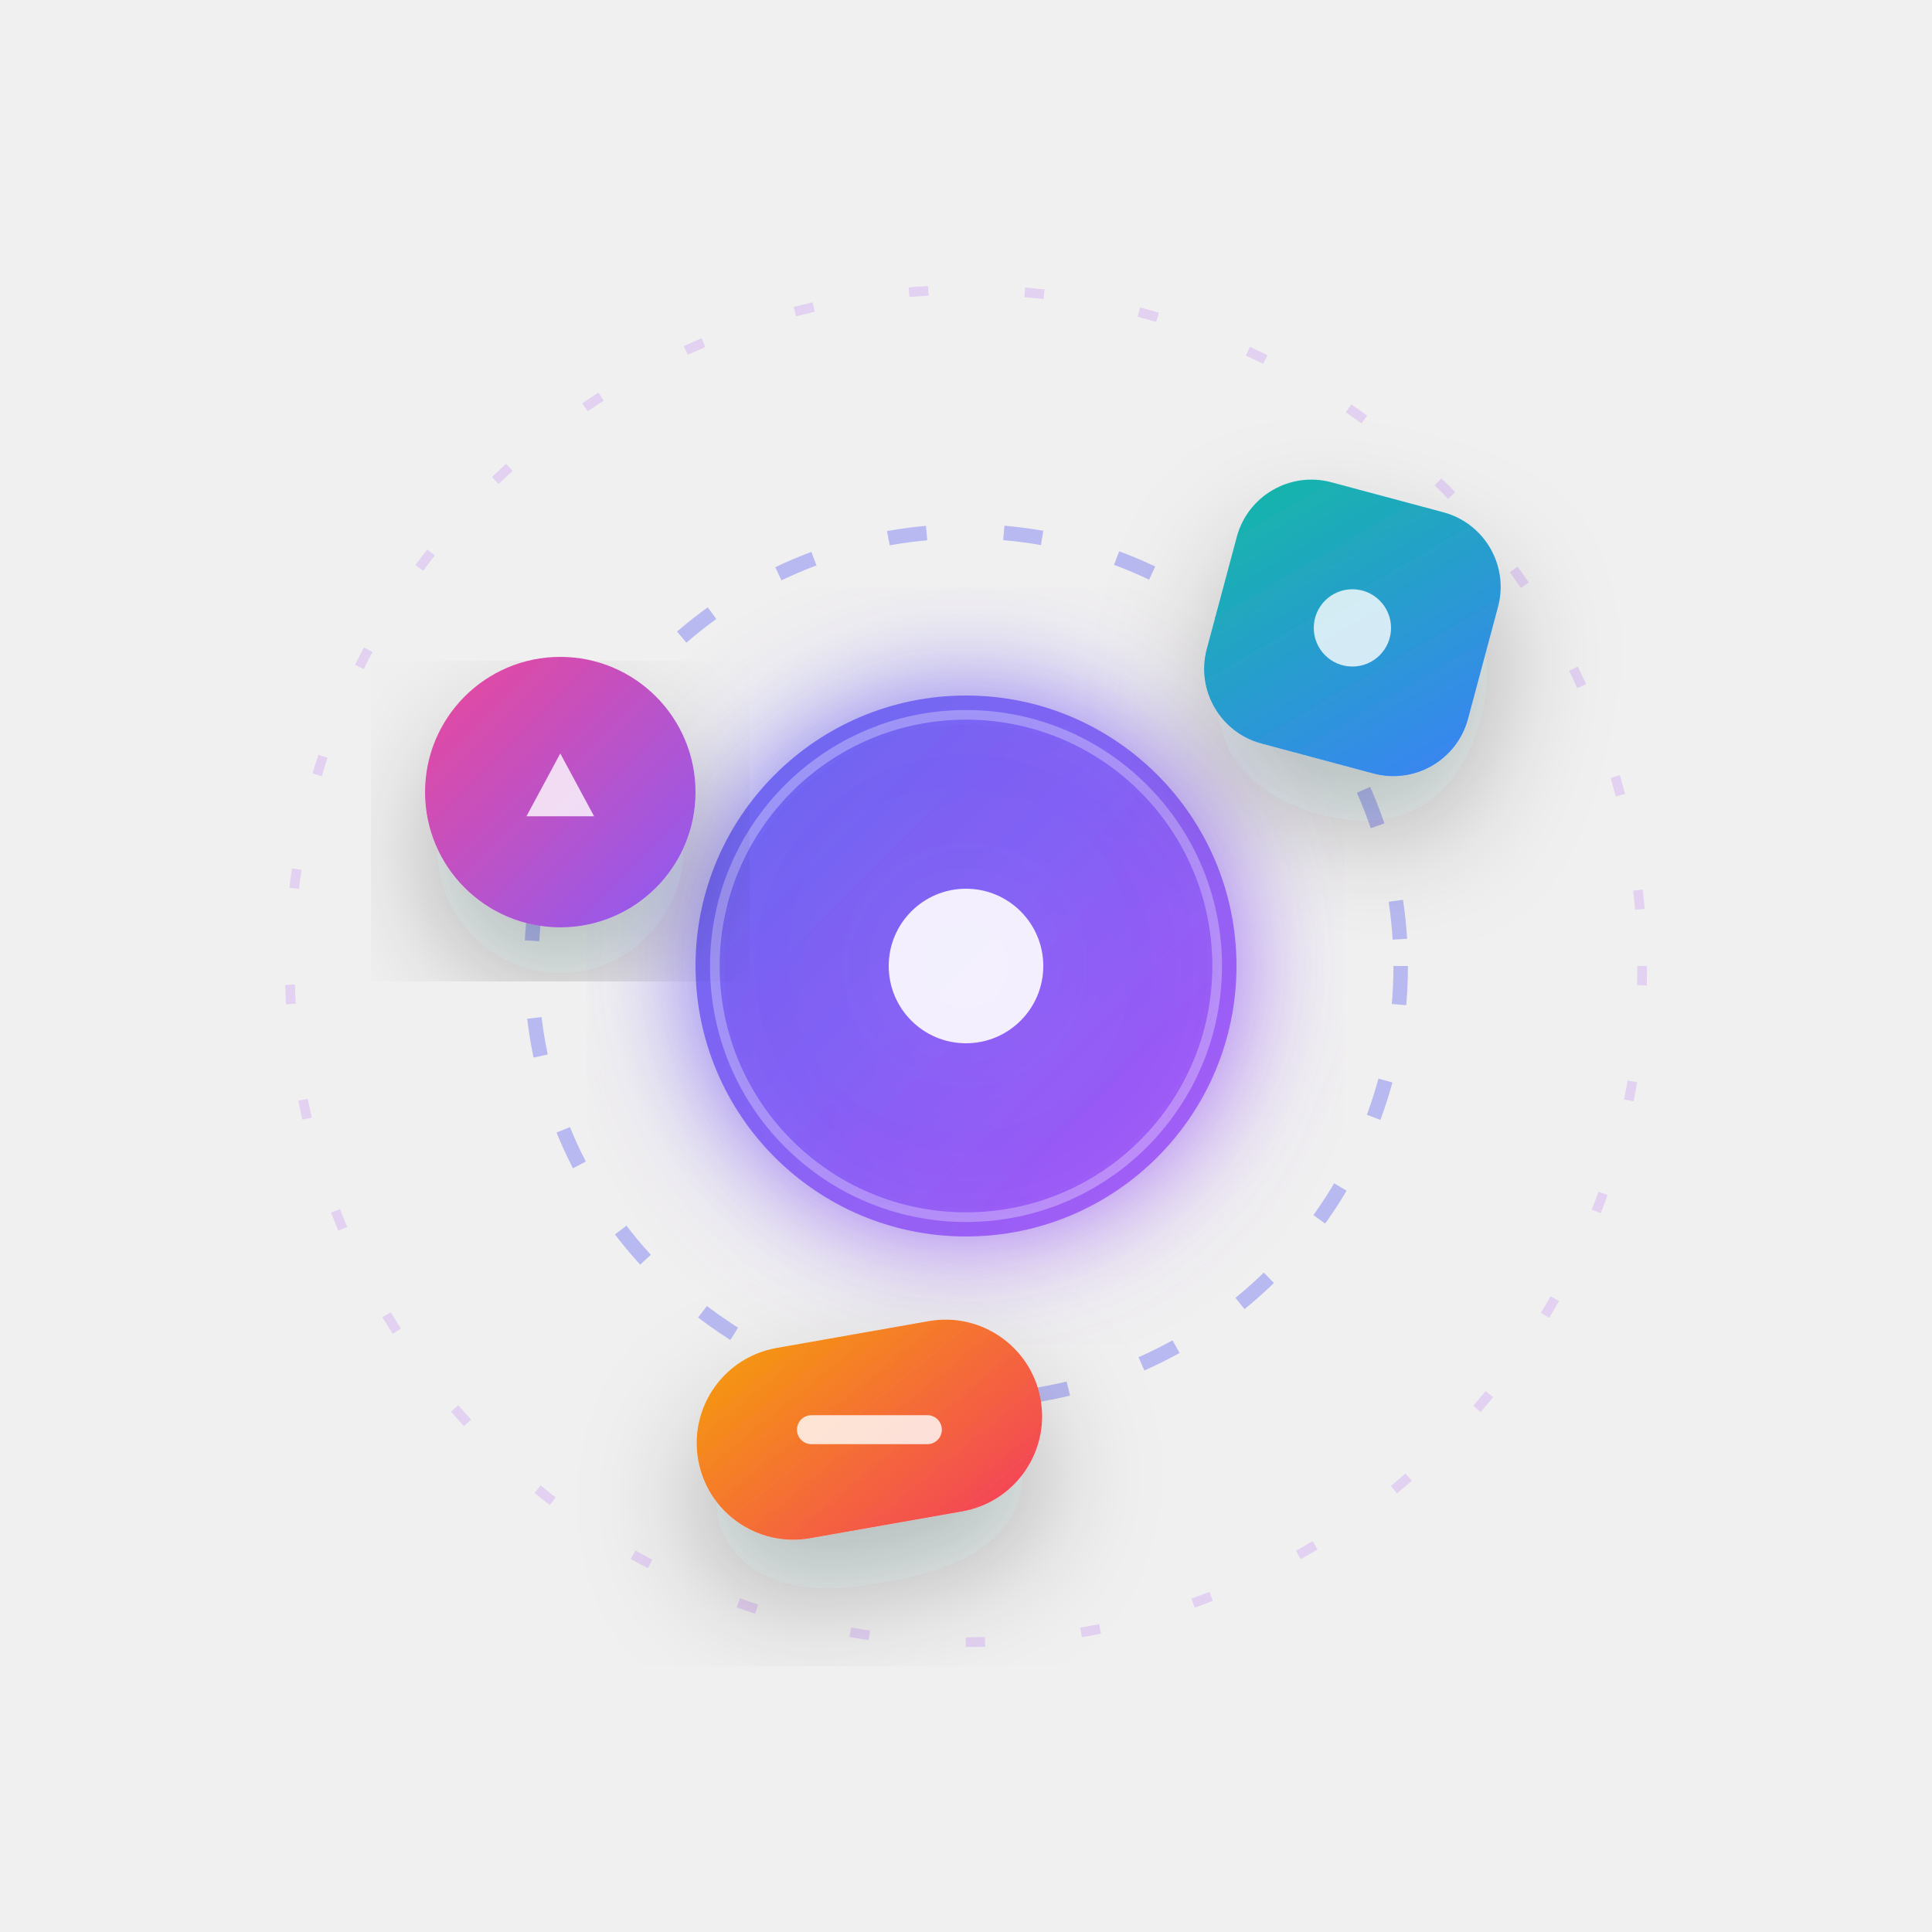
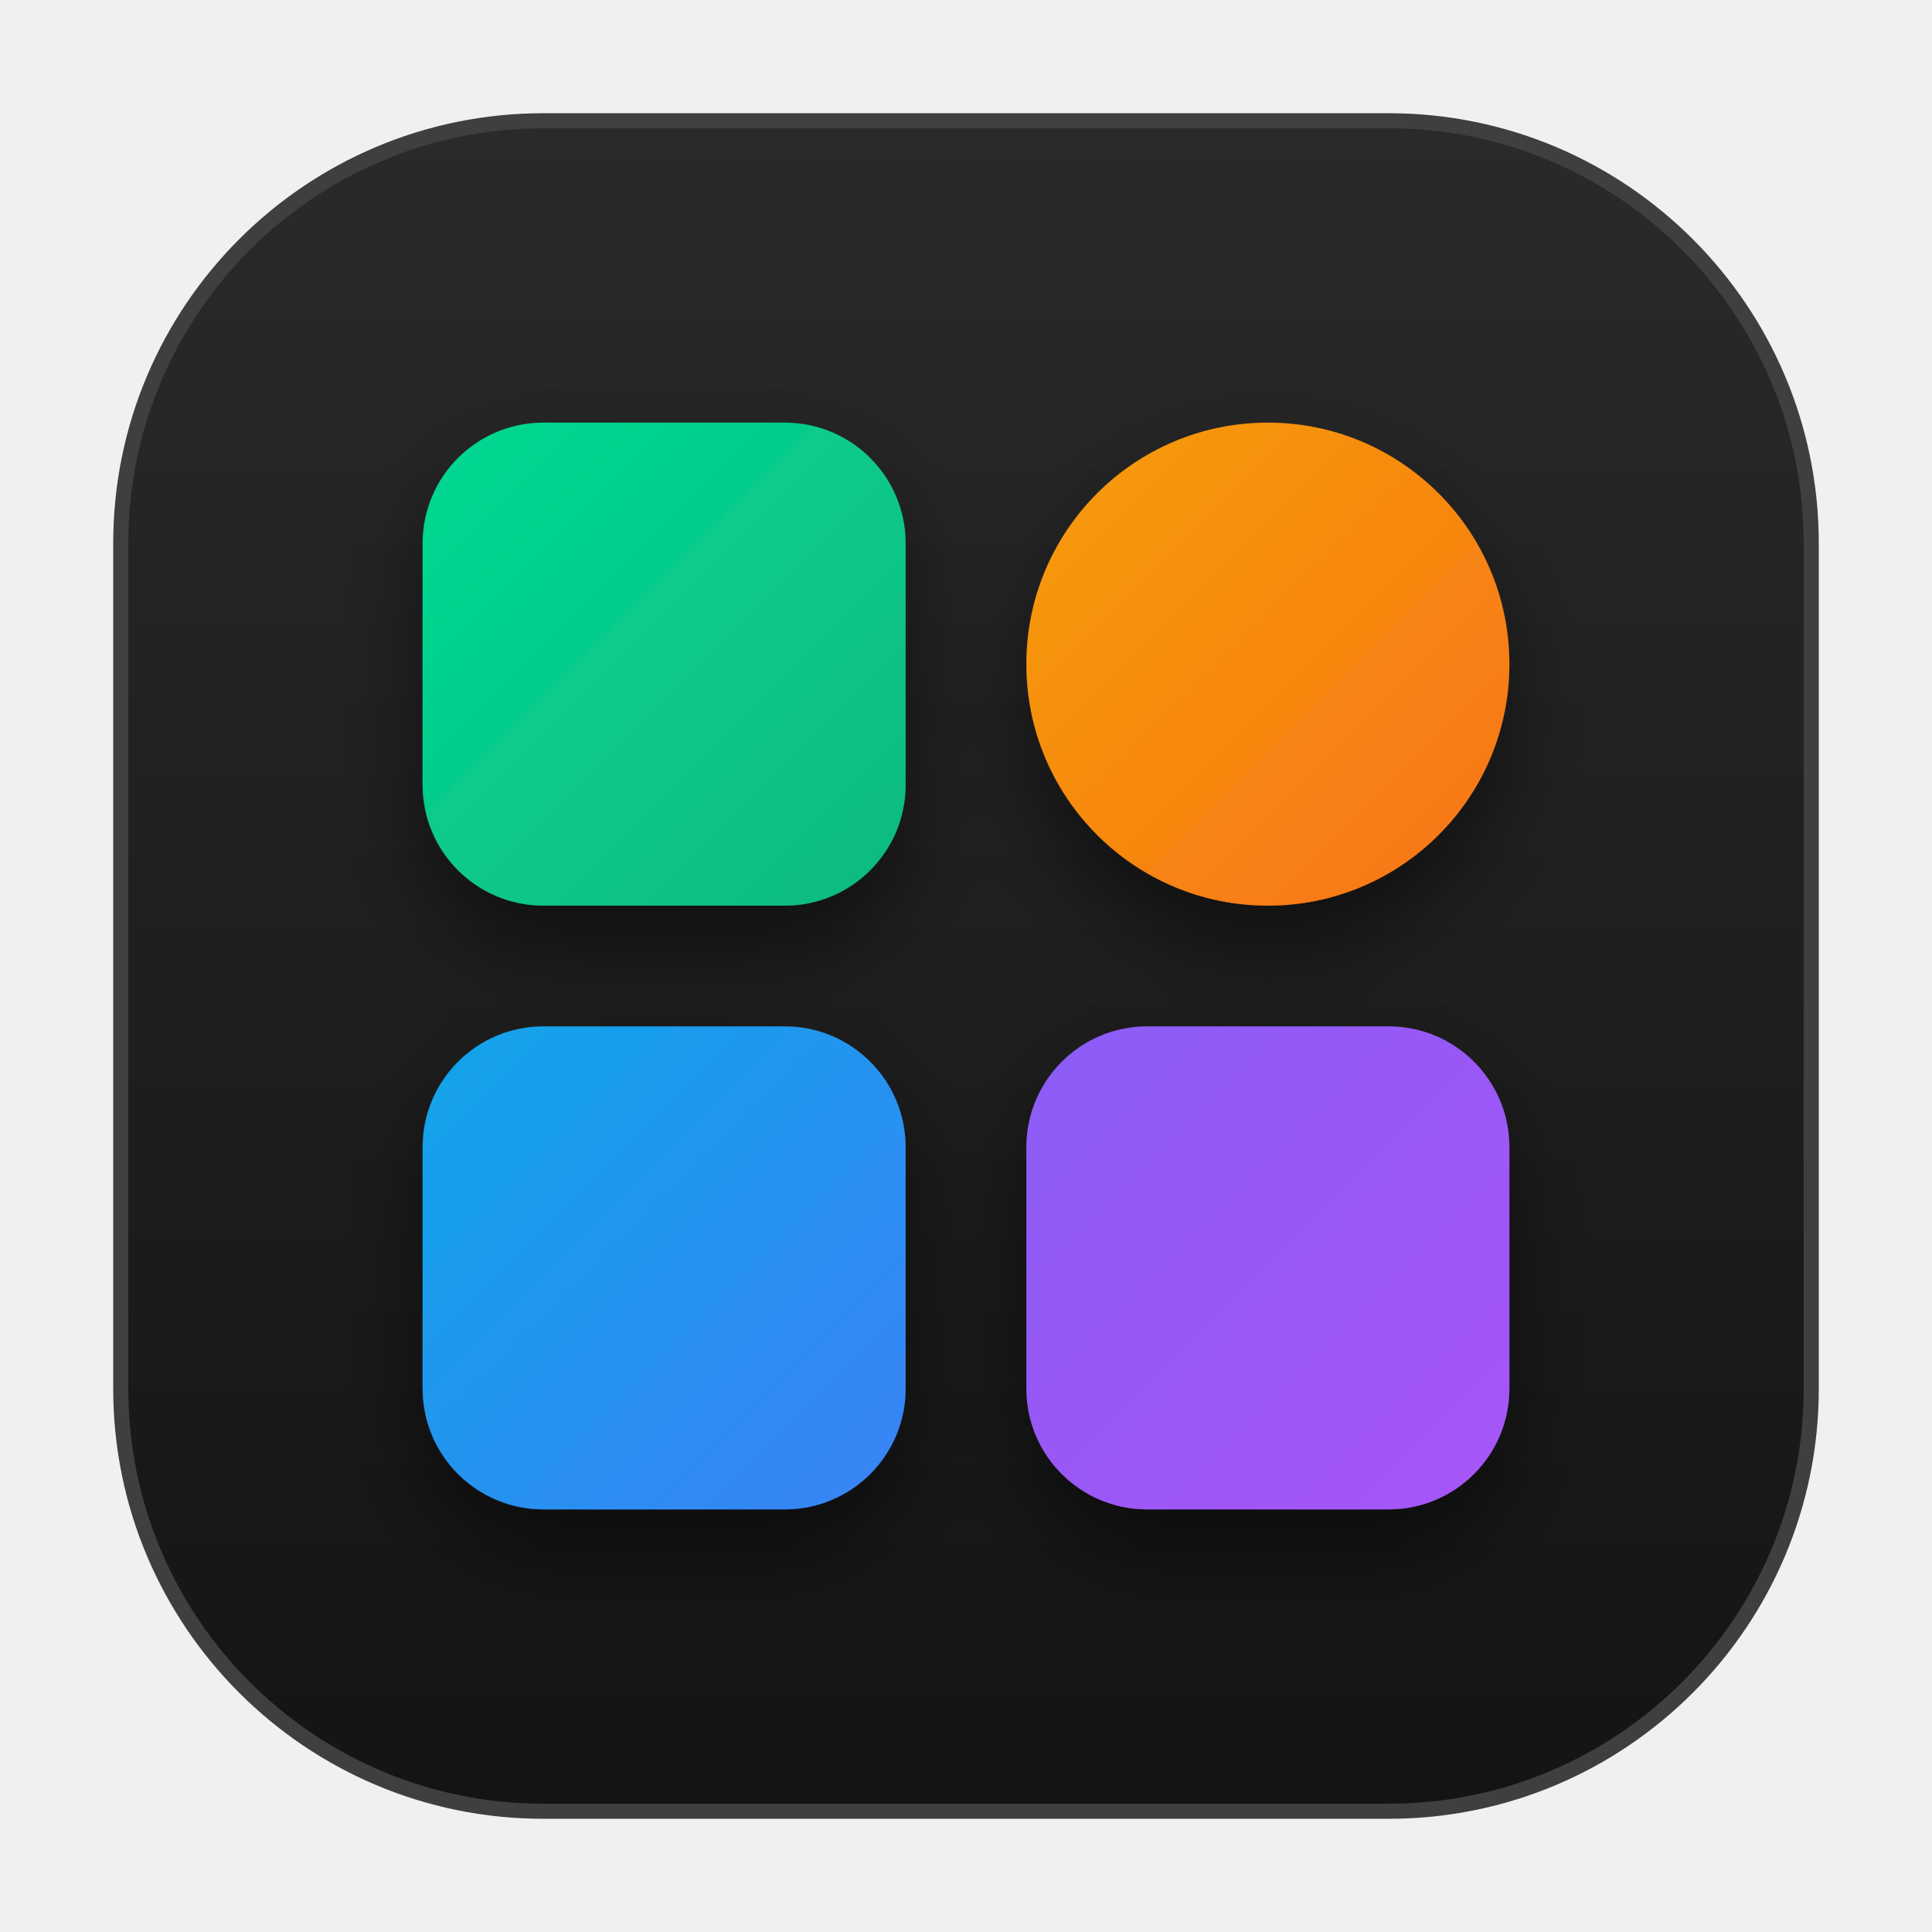
- <svg xmlns="http://www.w3.org/2000/svg" viewBox="0 0 200 200" width="100%" height="100%">
+ <svg xmlns="http://www.w3.org/2000/svg" viewBox="0 0 256 256" width="100%" height="100%">
  <defs>
-     <linearGradient id="grad-core" x1="0%" y1="0%" x2="100%" y2="100%">
-       <stop offset="0%" stop-color="#6366f1" />
+     <linearGradient id="bg-grad" x1="0%" y1="0%" x2="0%" y2="100%">
+       <stop offset="0%" stop-color="#2a2a2a" />
+       <stop offset="100%" stop-color="#141414" />
+     </linearGradient>
+     <linearGradient id="grad-green" x1="0%" y1="0%" x2="100%" y2="100%">
+       <stop offset="0%" stop-color="#00d992" />
+       <stop offset="100%" stop-color="#10b981" />
+     </linearGradient>
+     <linearGradient id="grad-blue" x1="0%" y1="0%" x2="100%" y2="100%">
+       <stop offset="0%" stop-color="#0ea5e9" />
+       <stop offset="100%" stop-color="#3b82f6" />
+     </linearGradient>
+     <linearGradient id="grad-purple" x1="0%" y1="0%" x2="100%" y2="100%">
+       <stop offset="0%" stop-color="#8b5cf6" />
      <stop offset="100%" stop-color="#a855f7" />
    </linearGradient>
-     <linearGradient id="grad-sat1" x1="0%" y1="0%" x2="100%" y2="100%">
-       <stop offset="0%" stop-color="#14b8a6" />
-       <stop offset="100%" stop-color="#3b82f6" />
+     <linearGradient id="grad-amber" x1="0%" y1="0%" x2="100%" y2="100%">
+       <stop offset="0%" stop-color="#f59e0b" />
+       <stop offset="100%" stop-color="#f97316" />
    </linearGradient>
-     <linearGradient id="grad-sat2" x1="0%" y1="0%" x2="100%" y2="100%">
-       <stop offset="0%" stop-color="#f59e0b" />
-       <stop offset="100%" stop-color="#f43f5e" />
-     </linearGradient>
-     <linearGradient id="grad-sat3" x1="0%" y1="0%" x2="100%" y2="100%">
-       <stop offset="0%" stop-color="#ec4899" />
-       <stop offset="100%" stop-color="#8b5cf6" />
-     </linearGradient>
-     <filter id="glow" x="-20%" y="-20%" width="140%" height="140%">
-       <feGaussianBlur stdDeviation="6" result="blur" />
-       <feComposite in="SourceGraphic" in2="blur" operator="over" />
-     </filter>
    <filter id="shadow" x="-20%" y="-20%" width="140%" height="140%">
-       <feDropShadow dx="0" dy="6" stdDeviation="6" flood-color="#0f172a" flood-opacity="0.25" />
+       <feDropShadow dx="0" dy="6" stdDeviation="6" flood-color="#000000" flood-opacity="0.5" />
    </filter>
  </defs>
-   <g transform="translate(100, 100)">
-     <circle cx="0" cy="0" r="45" fill="none" stroke="#6366f1" stroke-width="1.5" stroke-dasharray="4 8" opacity="0.4" />
-     <circle cx="0" cy="0" r="70" fill="none" stroke="#a855f7" stroke-width="1" stroke-dasharray="2 10" opacity="0.2" />
-     <g filter="url(#glow)">
-       <circle cx="0" cy="0" r="28" fill="url(#grad-core)" opacity="0.95" />
-       <circle cx="0" cy="0" r="26" fill="none" stroke="#ffffff" stroke-width="1" opacity="0.3" />
-       <circle cx="0" cy="0" r="8" fill="#ffffff" opacity="0.9" />
-     </g>
-     <g filter="url(#shadow)" transform="translate(40,-35)">
-       <rect x="-14" y="-14" width="28" height="28" rx="8" fill="url(#grad-sat1)" transform="rotate(15)" />
-       <circle cx="0" cy="0" r="4" fill="#ffffff" opacity="0.8" />
-     </g>
-     <g filter="url(#shadow)" transform="translate(-10,48)">
-       <rect x="-18" y="-10" width="36" height="20" rx="10" fill="url(#grad-sat2)" transform="rotate(-10)" />
-       <line x1="-6" y1="0" x2="6" y2="0" stroke="#ffffff" stroke-width="3" stroke-linecap="round" opacity="0.8" />
-     </g>
-     <g filter="url(#shadow)" transform="translate(-42,-18)">
-       <circle cx="0" cy="0" r="14" fill="url(#grad-sat3)" />
-       <polygon points="0,-4 3.5,2.5 -3.5,2.5" fill="#ffffff" opacity="0.8" />
-     </g>
+   <rect x="16" y="16" width="224" height="224" rx="56" fill="url(#bg-grad)" stroke="#3f3f3f" stroke-width="2" />
+   <g filter="url(#shadow)">
+     <rect x="56" y="56" width="64" height="64" rx="16" fill="url(#grad-green)" />
+     <rect x="56" y="136" width="64" height="64" rx="16" fill="url(#grad-blue)" />
+     <rect x="136" y="136" width="64" height="64" rx="16" fill="url(#grad-purple)" />
+     <rect x="136" y="56" width="64" height="64" rx="32" fill="url(#grad-amber)" />
  </g>
</svg>
